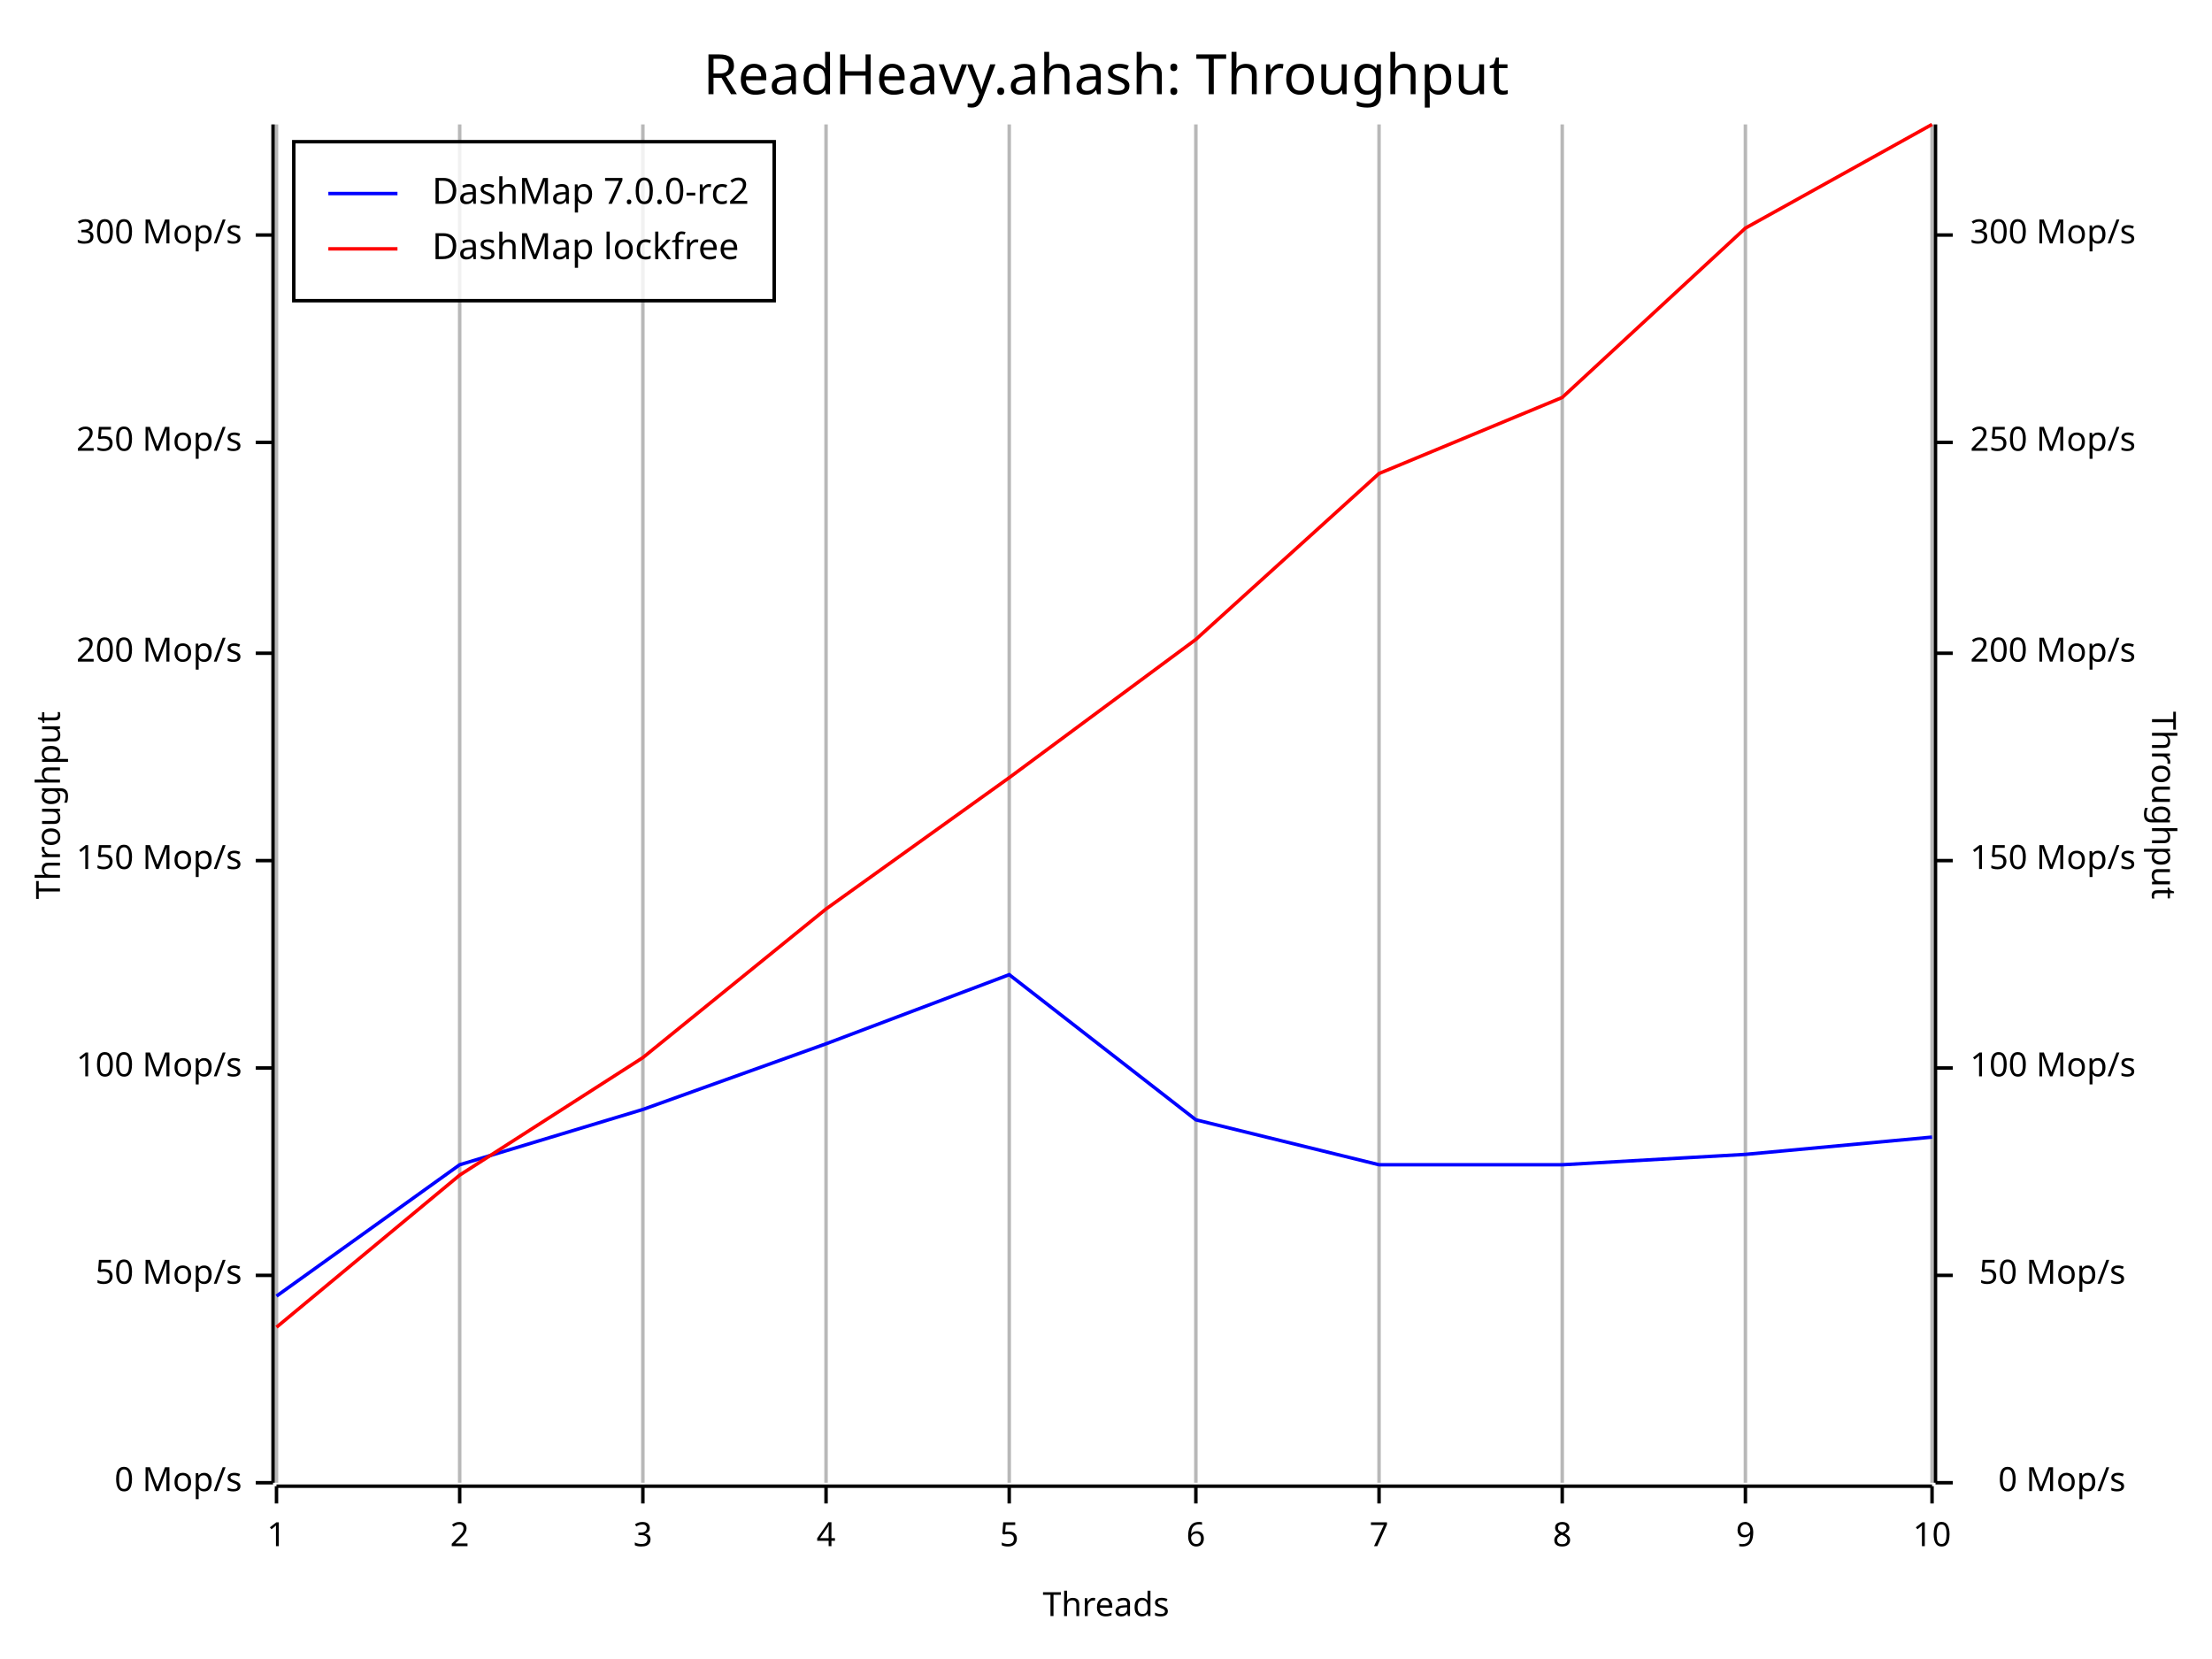
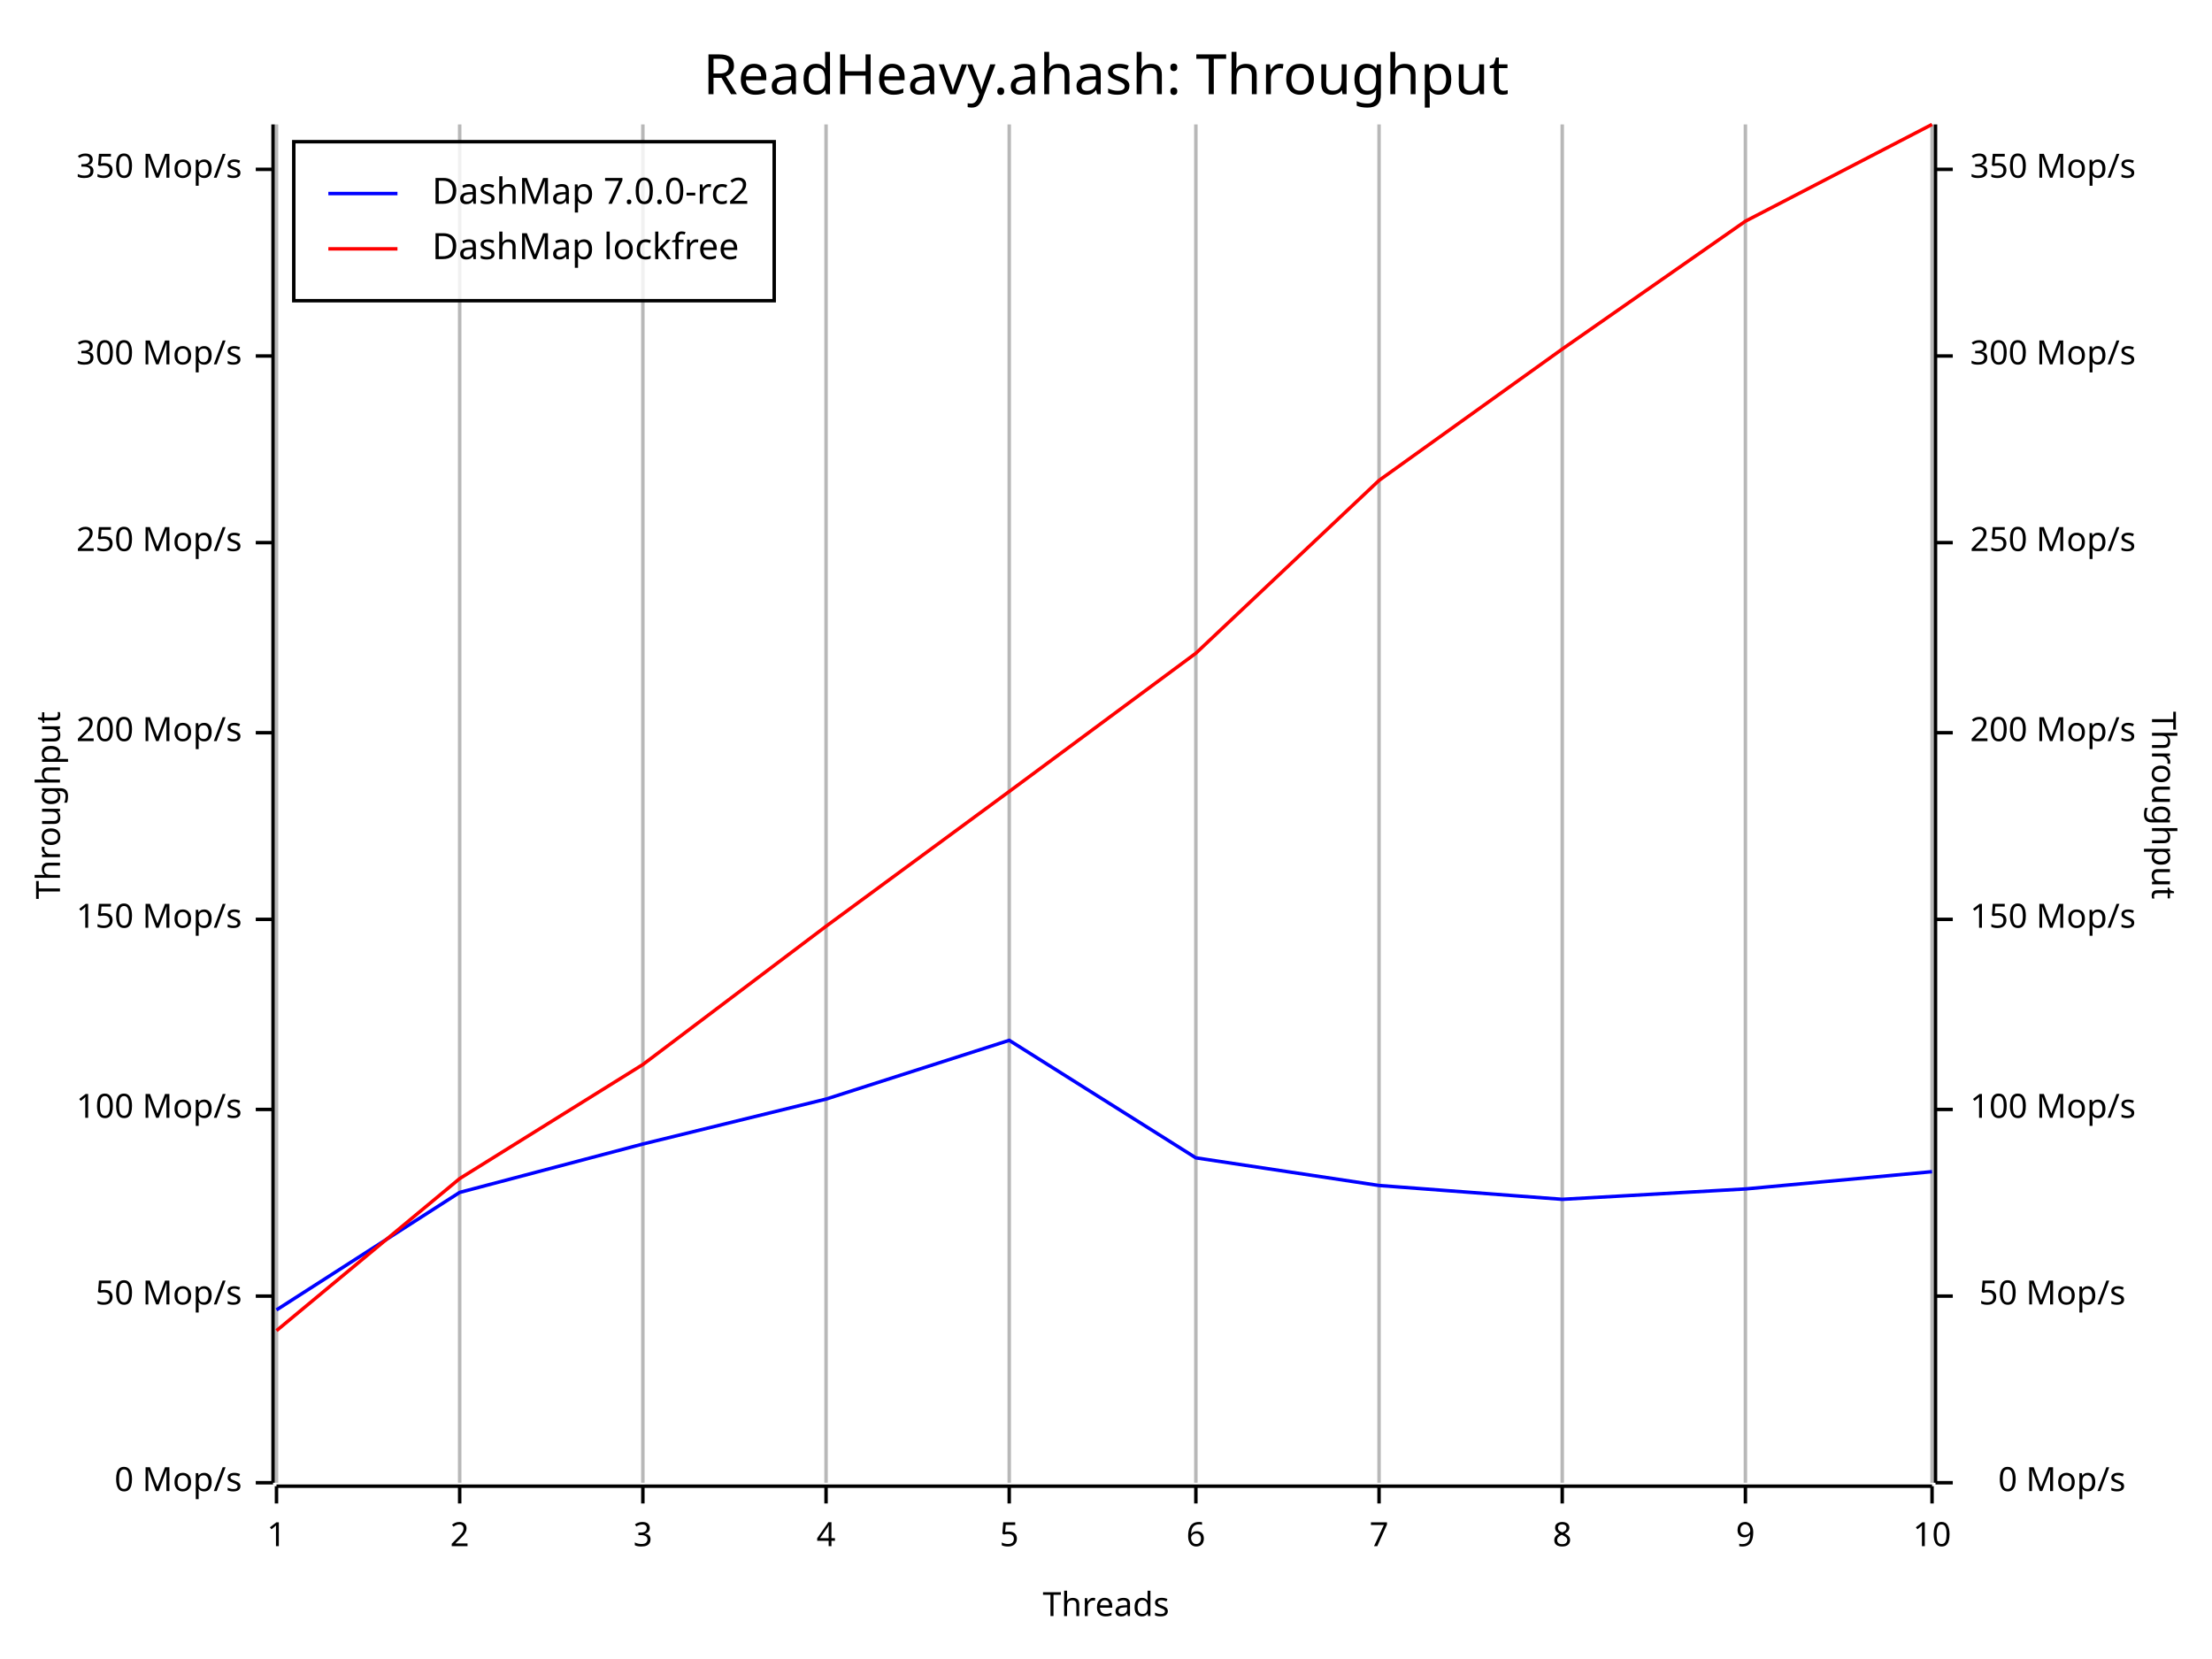
<svg xmlns="http://www.w3.org/2000/svg" width="640" height="480" viewBox="0 0 640 480">
  <rect x="0" y="0" width="640" height="480" opacity="1" fill="#FFFFFF" stroke="none" />
  <text x="320" y="15" dy="0.76em" text-anchor="middle" font-family="Fira Code" font-size="16.129" opacity="1" fill="#000000">
ReadHeavy.ahash: Throughput
</text>
  <line opacity="0.1" stroke="#000000" stroke-width="1" x1="80" y1="429" x2="80" y2="36" />
  <line opacity="0.1" stroke="#000000" stroke-width="1" x1="133" y1="429" x2="133" y2="36" />
  <line opacity="0.1" stroke="#000000" stroke-width="1" x1="186" y1="429" x2="186" y2="36" />
  <line opacity="0.1" stroke="#000000" stroke-width="1" x1="239" y1="429" x2="239" y2="36" />
  <line opacity="0.1" stroke="#000000" stroke-width="1" x1="292" y1="429" x2="292" y2="36" />
  <line opacity="0.1" stroke="#000000" stroke-width="1" x1="346" y1="429" x2="346" y2="36" />
  <line opacity="0.1" stroke="#000000" stroke-width="1" x1="399" y1="429" x2="399" y2="36" />
  <line opacity="0.1" stroke="#000000" stroke-width="1" x1="452" y1="429" x2="452" y2="36" />
  <line opacity="0.1" stroke="#000000" stroke-width="1" x1="505" y1="429" x2="505" y2="36" />
  <line opacity="0.1" stroke="#000000" stroke-width="1" x1="559" y1="429" x2="559" y2="36" />
  <text x="10" y="233" dy="0.76em" text-anchor="middle" font-family="sans-serif" font-size="9.677" opacity="1" fill="#000000" transform="rotate(270, 10, 233)">
Throughput
</text>
  <text x="320" y="470" dy="-0.5ex" text-anchor="middle" font-family="sans-serif" font-size="9.677" opacity="1" fill="#000000">
Threads
</text>
  <text x="630" y="233" dy="0.76em" text-anchor="middle" font-family="sans-serif" font-size="9.677" opacity="1" fill="#000000" transform="rotate(90, 630, 233)">
Throughput
</text>
  <line opacity="0.2" stroke="#000000" stroke-width="1" x1="80" y1="429" x2="80" y2="36" />
  <line opacity="0.2" stroke="#000000" stroke-width="1" x1="133" y1="429" x2="133" y2="36" />
  <line opacity="0.2" stroke="#000000" stroke-width="1" x1="186" y1="429" x2="186" y2="36" />
  <line opacity="0.2" stroke="#000000" stroke-width="1" x1="239" y1="429" x2="239" y2="36" />
  <line opacity="0.2" stroke="#000000" stroke-width="1" x1="292" y1="429" x2="292" y2="36" />
  <line opacity="0.2" stroke="#000000" stroke-width="1" x1="346" y1="429" x2="346" y2="36" />
  <line opacity="0.2" stroke="#000000" stroke-width="1" x1="399" y1="429" x2="399" y2="36" />
  <line opacity="0.2" stroke="#000000" stroke-width="1" x1="452" y1="429" x2="452" y2="36" />
  <line opacity="0.2" stroke="#000000" stroke-width="1" x1="505" y1="429" x2="505" y2="36" />
  <line opacity="0.2" stroke="#000000" stroke-width="1" x1="559" y1="429" x2="559" y2="36" />
  <polyline fill="none" opacity="1" stroke="#000000" stroke-width="1" points="79,36 79,429 " />
  <text x="70" y="429" dy="0.5ex" text-anchor="end" font-family="sans-serif" font-size="9.677" opacity="1" fill="#000000">
0 Mop/s
</text>
  <polyline fill="none" opacity="1" stroke="#000000" stroke-width="1" points="74,429 79,429 " />
-   <text x="70" y="369" dy="0.5ex" text-anchor="end" font-family="sans-serif" font-size="9.677" opacity="1" fill="#000000">
+   <text x="70" y="375" dy="0.5ex" text-anchor="end" font-family="sans-serif" font-size="9.677" opacity="1" fill="#000000">
50 Mop/s
</text>
-   <polyline fill="none" opacity="1" stroke="#000000" stroke-width="1" points="74,369 79,369 " />
-   <text x="70" y="309" dy="0.5ex" text-anchor="end" font-family="sans-serif" font-size="9.677" opacity="1" fill="#000000">
+   <polyline fill="none" opacity="1" stroke="#000000" stroke-width="1" points="74,375 79,375 " />
+   <text x="70" y="321" dy="0.5ex" text-anchor="end" font-family="sans-serif" font-size="9.677" opacity="1" fill="#000000">
100 Mop/s
</text>
-   <polyline fill="none" opacity="1" stroke="#000000" stroke-width="1" points="74,309 79,309 " />
-   <text x="70" y="249" dy="0.5ex" text-anchor="end" font-family="sans-serif" font-size="9.677" opacity="1" fill="#000000">
+   <polyline fill="none" opacity="1" stroke="#000000" stroke-width="1" points="74,321 79,321 " />
+   <text x="70" y="266" dy="0.5ex" text-anchor="end" font-family="sans-serif" font-size="9.677" opacity="1" fill="#000000">
150 Mop/s
</text>
-   <polyline fill="none" opacity="1" stroke="#000000" stroke-width="1" points="74,249 79,249 " />
-   <text x="70" y="189" dy="0.5ex" text-anchor="end" font-family="sans-serif" font-size="9.677" opacity="1" fill="#000000">
+   <polyline fill="none" opacity="1" stroke="#000000" stroke-width="1" points="74,266 79,266 " />
+   <text x="70" y="212" dy="0.5ex" text-anchor="end" font-family="sans-serif" font-size="9.677" opacity="1" fill="#000000">
200 Mop/s
</text>
-   <polyline fill="none" opacity="1" stroke="#000000" stroke-width="1" points="74,189 79,189 " />
-   <text x="70" y="128" dy="0.5ex" text-anchor="end" font-family="sans-serif" font-size="9.677" opacity="1" fill="#000000">
+   <polyline fill="none" opacity="1" stroke="#000000" stroke-width="1" points="74,212 79,212 " />
+   <text x="70" y="157" dy="0.5ex" text-anchor="end" font-family="sans-serif" font-size="9.677" opacity="1" fill="#000000">
250 Mop/s
</text>
-   <polyline fill="none" opacity="1" stroke="#000000" stroke-width="1" points="74,128 79,128 " />
-   <text x="70" y="68" dy="0.5ex" text-anchor="end" font-family="sans-serif" font-size="9.677" opacity="1" fill="#000000">
+   <polyline fill="none" opacity="1" stroke="#000000" stroke-width="1" points="74,157 79,157 " />
+   <text x="70" y="103" dy="0.5ex" text-anchor="end" font-family="sans-serif" font-size="9.677" opacity="1" fill="#000000">
300 Mop/s
</text>
-   <polyline fill="none" opacity="1" stroke="#000000" stroke-width="1" points="74,68 79,68 " />
+   <polyline fill="none" opacity="1" stroke="#000000" stroke-width="1" points="74,103 79,103 " />
+   <text x="70" y="49" dy="0.5ex" text-anchor="end" font-family="sans-serif" font-size="9.677" opacity="1" fill="#000000">
+ 350 Mop/s
+ </text>
+   <polyline fill="none" opacity="1" stroke="#000000" stroke-width="1" points="74,49 79,49 " />
  <polyline fill="none" opacity="1" stroke="#000000" stroke-width="1" points="80,430 559,430 " />
  <text x="80" y="440" dy="0.76em" text-anchor="middle" font-family="sans-serif" font-size="9.677" opacity="1" fill="#000000">
1
</text>
  <polyline fill="none" opacity="1" stroke="#000000" stroke-width="1" points="80,430 80,435 " />
  <text x="133" y="440" dy="0.76em" text-anchor="middle" font-family="sans-serif" font-size="9.677" opacity="1" fill="#000000">
2
</text>
  <polyline fill="none" opacity="1" stroke="#000000" stroke-width="1" points="133,430 133,435 " />
  <text x="186" y="440" dy="0.76em" text-anchor="middle" font-family="sans-serif" font-size="9.677" opacity="1" fill="#000000">
3
</text>
  <polyline fill="none" opacity="1" stroke="#000000" stroke-width="1" points="186,430 186,435 " />
  <text x="239" y="440" dy="0.76em" text-anchor="middle" font-family="sans-serif" font-size="9.677" opacity="1" fill="#000000">
4
</text>
  <polyline fill="none" opacity="1" stroke="#000000" stroke-width="1" points="239,430 239,435 " />
  <text x="292" y="440" dy="0.76em" text-anchor="middle" font-family="sans-serif" font-size="9.677" opacity="1" fill="#000000">
5
</text>
  <polyline fill="none" opacity="1" stroke="#000000" stroke-width="1" points="292,430 292,435 " />
  <text x="346" y="440" dy="0.76em" text-anchor="middle" font-family="sans-serif" font-size="9.677" opacity="1" fill="#000000">
6
</text>
  <polyline fill="none" opacity="1" stroke="#000000" stroke-width="1" points="346,430 346,435 " />
  <text x="399" y="440" dy="0.76em" text-anchor="middle" font-family="sans-serif" font-size="9.677" opacity="1" fill="#000000">
7
</text>
  <polyline fill="none" opacity="1" stroke="#000000" stroke-width="1" points="399,430 399,435 " />
  <text x="452" y="440" dy="0.76em" text-anchor="middle" font-family="sans-serif" font-size="9.677" opacity="1" fill="#000000">
8
</text>
  <polyline fill="none" opacity="1" stroke="#000000" stroke-width="1" points="452,430 452,435 " />
  <text x="505" y="440" dy="0.76em" text-anchor="middle" font-family="sans-serif" font-size="9.677" opacity="1" fill="#000000">
9
</text>
  <polyline fill="none" opacity="1" stroke="#000000" stroke-width="1" points="505,430 505,435 " />
  <text x="559" y="440" dy="0.76em" text-anchor="middle" font-family="sans-serif" font-size="9.677" opacity="1" fill="#000000">
10
</text>
  <polyline fill="none" opacity="1" stroke="#000000" stroke-width="1" points="559,430 559,435 " />
  <polyline fill="none" opacity="1" stroke="#000000" stroke-width="1" points="560,36 560,429 " />
  <text x="615" y="429" dy="0.5ex" text-anchor="end" font-family="sans-serif" font-size="9.677" opacity="1" fill="#000000">
0 Mop/s
</text>
  <polyline fill="none" opacity="1" stroke="#000000" stroke-width="1" points="560,429 565,429 " />
-   <text x="615" y="369" dy="0.5ex" text-anchor="end" font-family="sans-serif" font-size="9.677" opacity="1" fill="#000000">
+   <text x="615" y="375" dy="0.5ex" text-anchor="end" font-family="sans-serif" font-size="9.677" opacity="1" fill="#000000">
50 Mop/s
</text>
-   <polyline fill="none" opacity="1" stroke="#000000" stroke-width="1" points="560,369 565,369 " />
-   <text x="570" y="309" dy="0.5ex" text-anchor="start" font-family="sans-serif" font-size="9.677" opacity="1" fill="#000000">
+   <polyline fill="none" opacity="1" stroke="#000000" stroke-width="1" points="560,375 565,375 " />
+   <text x="570" y="321" dy="0.5ex" text-anchor="start" font-family="sans-serif" font-size="9.677" opacity="1" fill="#000000">
100 Mop/s
</text>
-   <polyline fill="none" opacity="1" stroke="#000000" stroke-width="1" points="560,309 565,309 " />
-   <text x="570" y="249" dy="0.5ex" text-anchor="start" font-family="sans-serif" font-size="9.677" opacity="1" fill="#000000">
+   <polyline fill="none" opacity="1" stroke="#000000" stroke-width="1" points="560,321 565,321 " />
+   <text x="570" y="266" dy="0.5ex" text-anchor="start" font-family="sans-serif" font-size="9.677" opacity="1" fill="#000000">
150 Mop/s
</text>
-   <polyline fill="none" opacity="1" stroke="#000000" stroke-width="1" points="560,249 565,249 " />
-   <text x="570" y="189" dy="0.5ex" text-anchor="start" font-family="sans-serif" font-size="9.677" opacity="1" fill="#000000">
+   <polyline fill="none" opacity="1" stroke="#000000" stroke-width="1" points="560,266 565,266 " />
+   <text x="570" y="212" dy="0.5ex" text-anchor="start" font-family="sans-serif" font-size="9.677" opacity="1" fill="#000000">
200 Mop/s
</text>
-   <polyline fill="none" opacity="1" stroke="#000000" stroke-width="1" points="560,189 565,189 " />
-   <text x="570" y="128" dy="0.5ex" text-anchor="start" font-family="sans-serif" font-size="9.677" opacity="1" fill="#000000">
+   <polyline fill="none" opacity="1" stroke="#000000" stroke-width="1" points="560,212 565,212 " />
+   <text x="570" y="157" dy="0.5ex" text-anchor="start" font-family="sans-serif" font-size="9.677" opacity="1" fill="#000000">
250 Mop/s
</text>
-   <polyline fill="none" opacity="1" stroke="#000000" stroke-width="1" points="560,128 565,128 " />
-   <text x="570" y="68" dy="0.5ex" text-anchor="start" font-family="sans-serif" font-size="9.677" opacity="1" fill="#000000">
+   <polyline fill="none" opacity="1" stroke="#000000" stroke-width="1" points="560,157 565,157 " />
+   <text x="570" y="103" dy="0.5ex" text-anchor="start" font-family="sans-serif" font-size="9.677" opacity="1" fill="#000000">
300 Mop/s
</text>
-   <polyline fill="none" opacity="1" stroke="#000000" stroke-width="1" points="560,68 565,68 " />
-   <polyline fill="none" opacity="1" stroke="#0000FF" stroke-width="1" points="80,375 133,337 186,321 239,302 292,282 346,324 399,337 452,337 505,334 559,329 " />
-   <polyline fill="none" opacity="1" stroke="#FF0000" stroke-width="1" points="80,384 133,340 186,306 239,263 292,225 346,185 399,137 452,115 505,66 559,36 " />
+   <polyline fill="none" opacity="1" stroke="#000000" stroke-width="1" points="560,103 565,103 " />
+   <text x="570" y="49" dy="0.5ex" text-anchor="start" font-family="sans-serif" font-size="9.677" opacity="1" fill="#000000">
+ 350 Mop/s
+ </text>
+   <polyline fill="none" opacity="1" stroke="#000000" stroke-width="1" points="560,49 565,49 " />
+   <polyline fill="none" opacity="1" stroke="#0000FF" stroke-width="1" points="80,379 133,345 186,331 239,318 292,301 346,335 399,343 452,347 505,344 559,339 " />
+   <polyline fill="none" opacity="1" stroke="#FF0000" stroke-width="1" points="80,385 133,341 186,308 239,268 292,229 346,189 399,139 452,101 505,64 559,36 " />
  <rect x="85" y="41" width="139" height="46" opacity="0.8" fill="#FFFFFF" stroke="none" />
  <rect x="85" y="41" width="139" height="46" opacity="1" fill="none" stroke="#000000" />
  <text x="125" y="51" dy="0.76em" text-anchor="start" font-family="Fira Code" font-size="10.484" opacity="1" fill="#000000">
DashMap 7.0.0-rc2
</text>
  <text x="125" y="67" dy="0.76em" text-anchor="start" font-family="Fira Code" font-size="10.484" opacity="1" fill="#000000">
DashMap lockfree
</text>
  <polyline fill="none" opacity="1" stroke="#0000FF" stroke-width="1" points="95,56 115,56 " />
  <polyline fill="none" opacity="1" stroke="#FF0000" stroke-width="1" points="95,72 115,72 " />
</svg>
